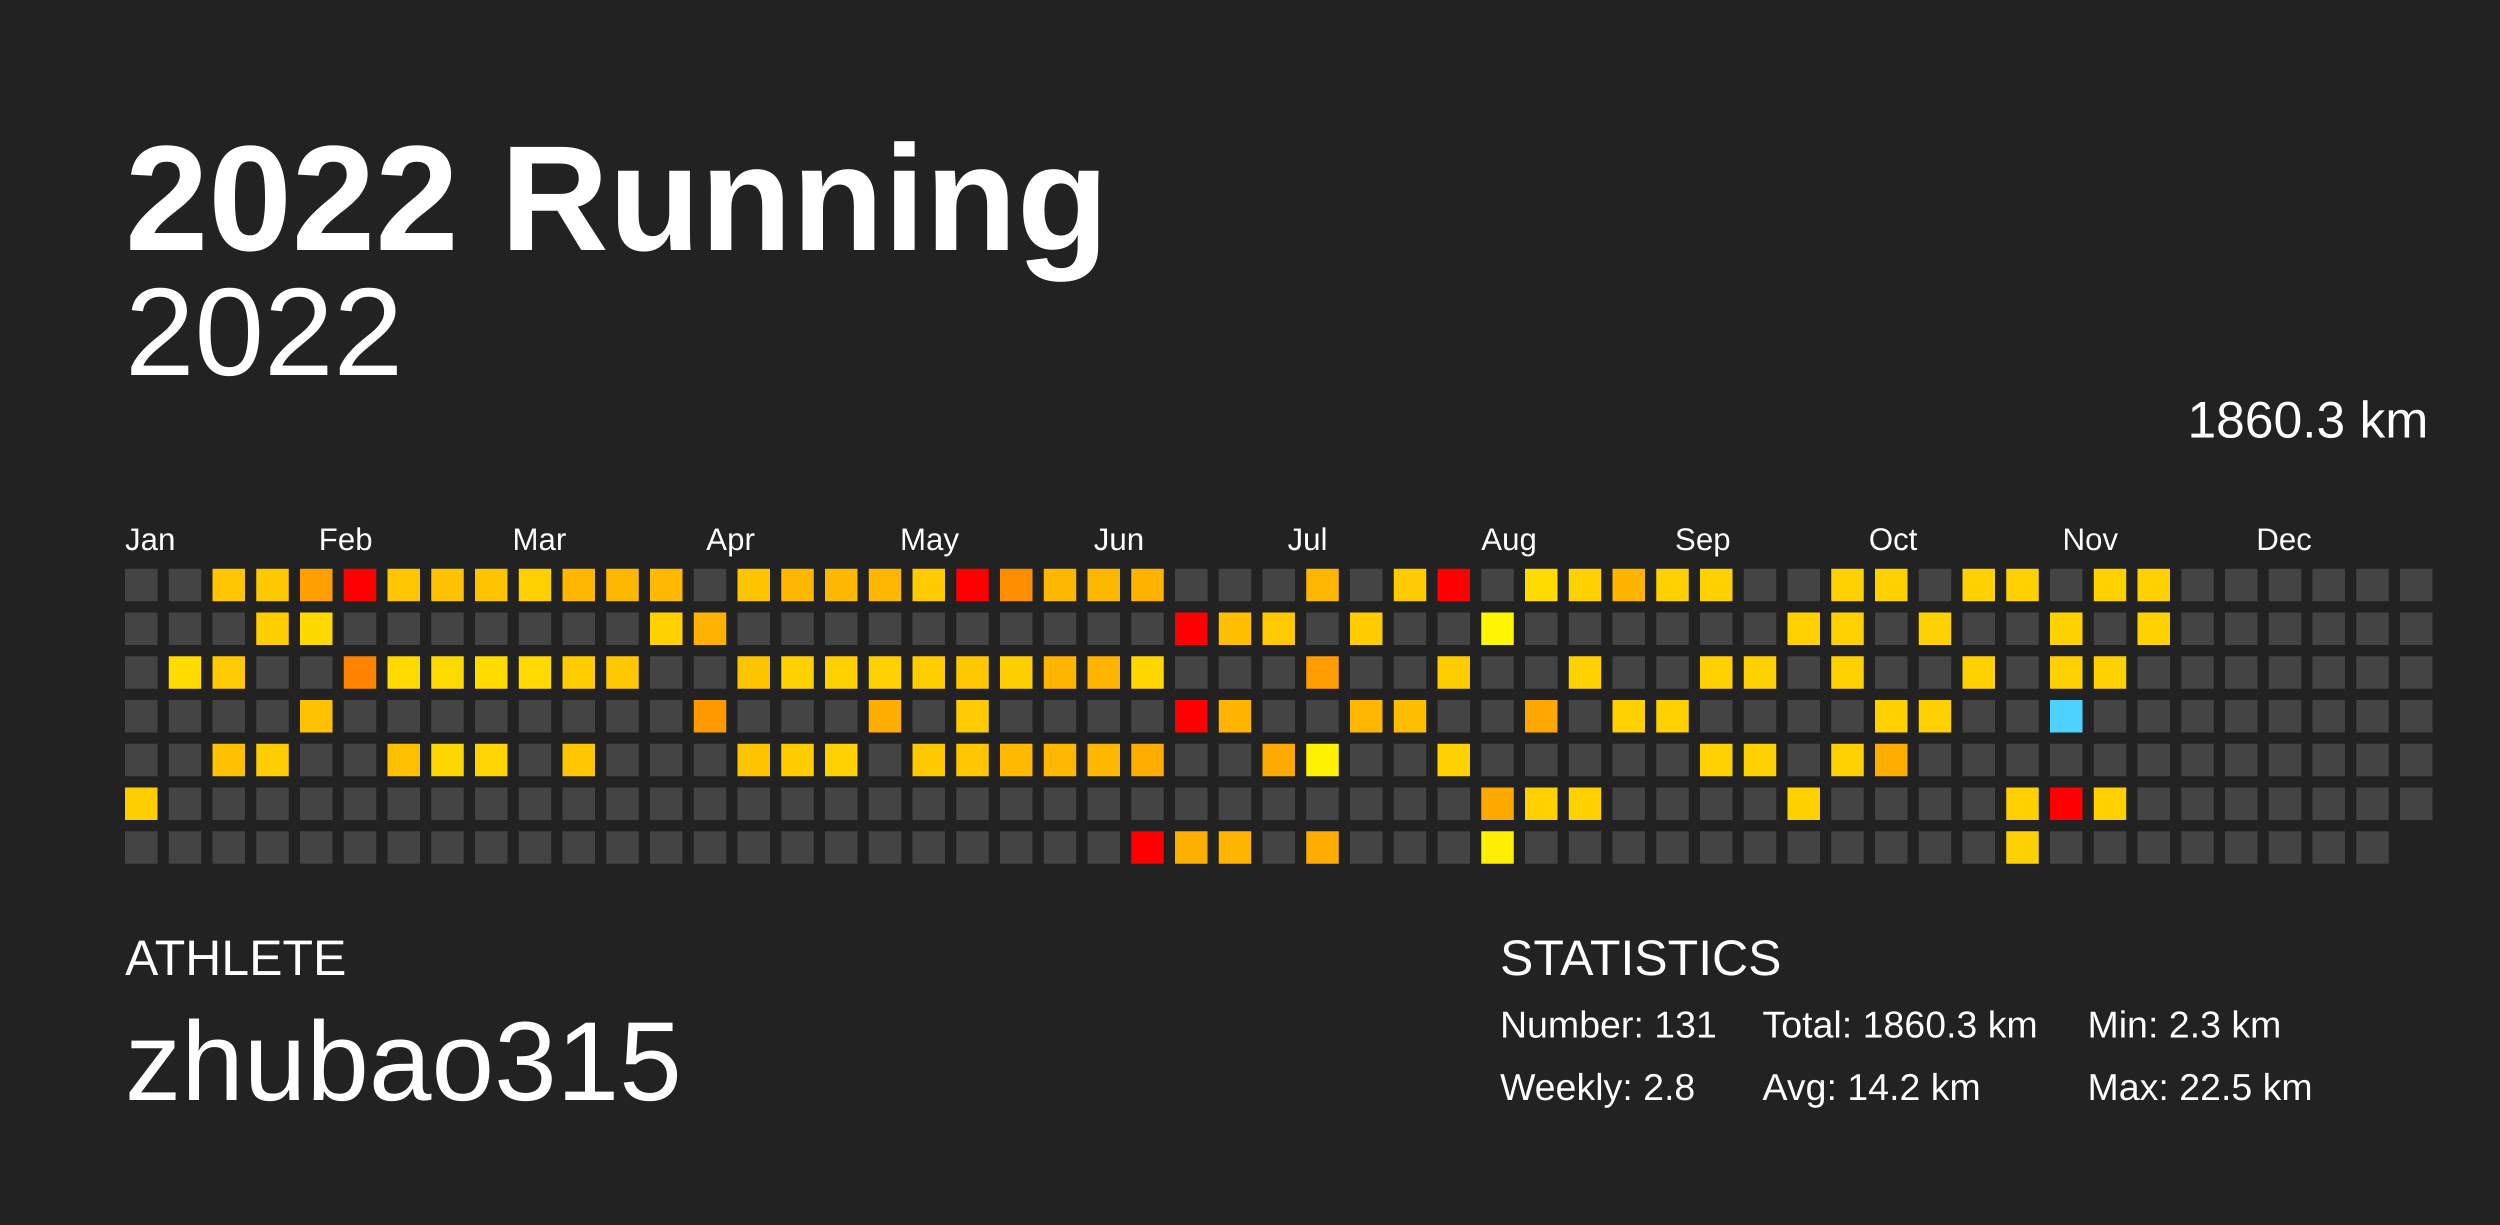
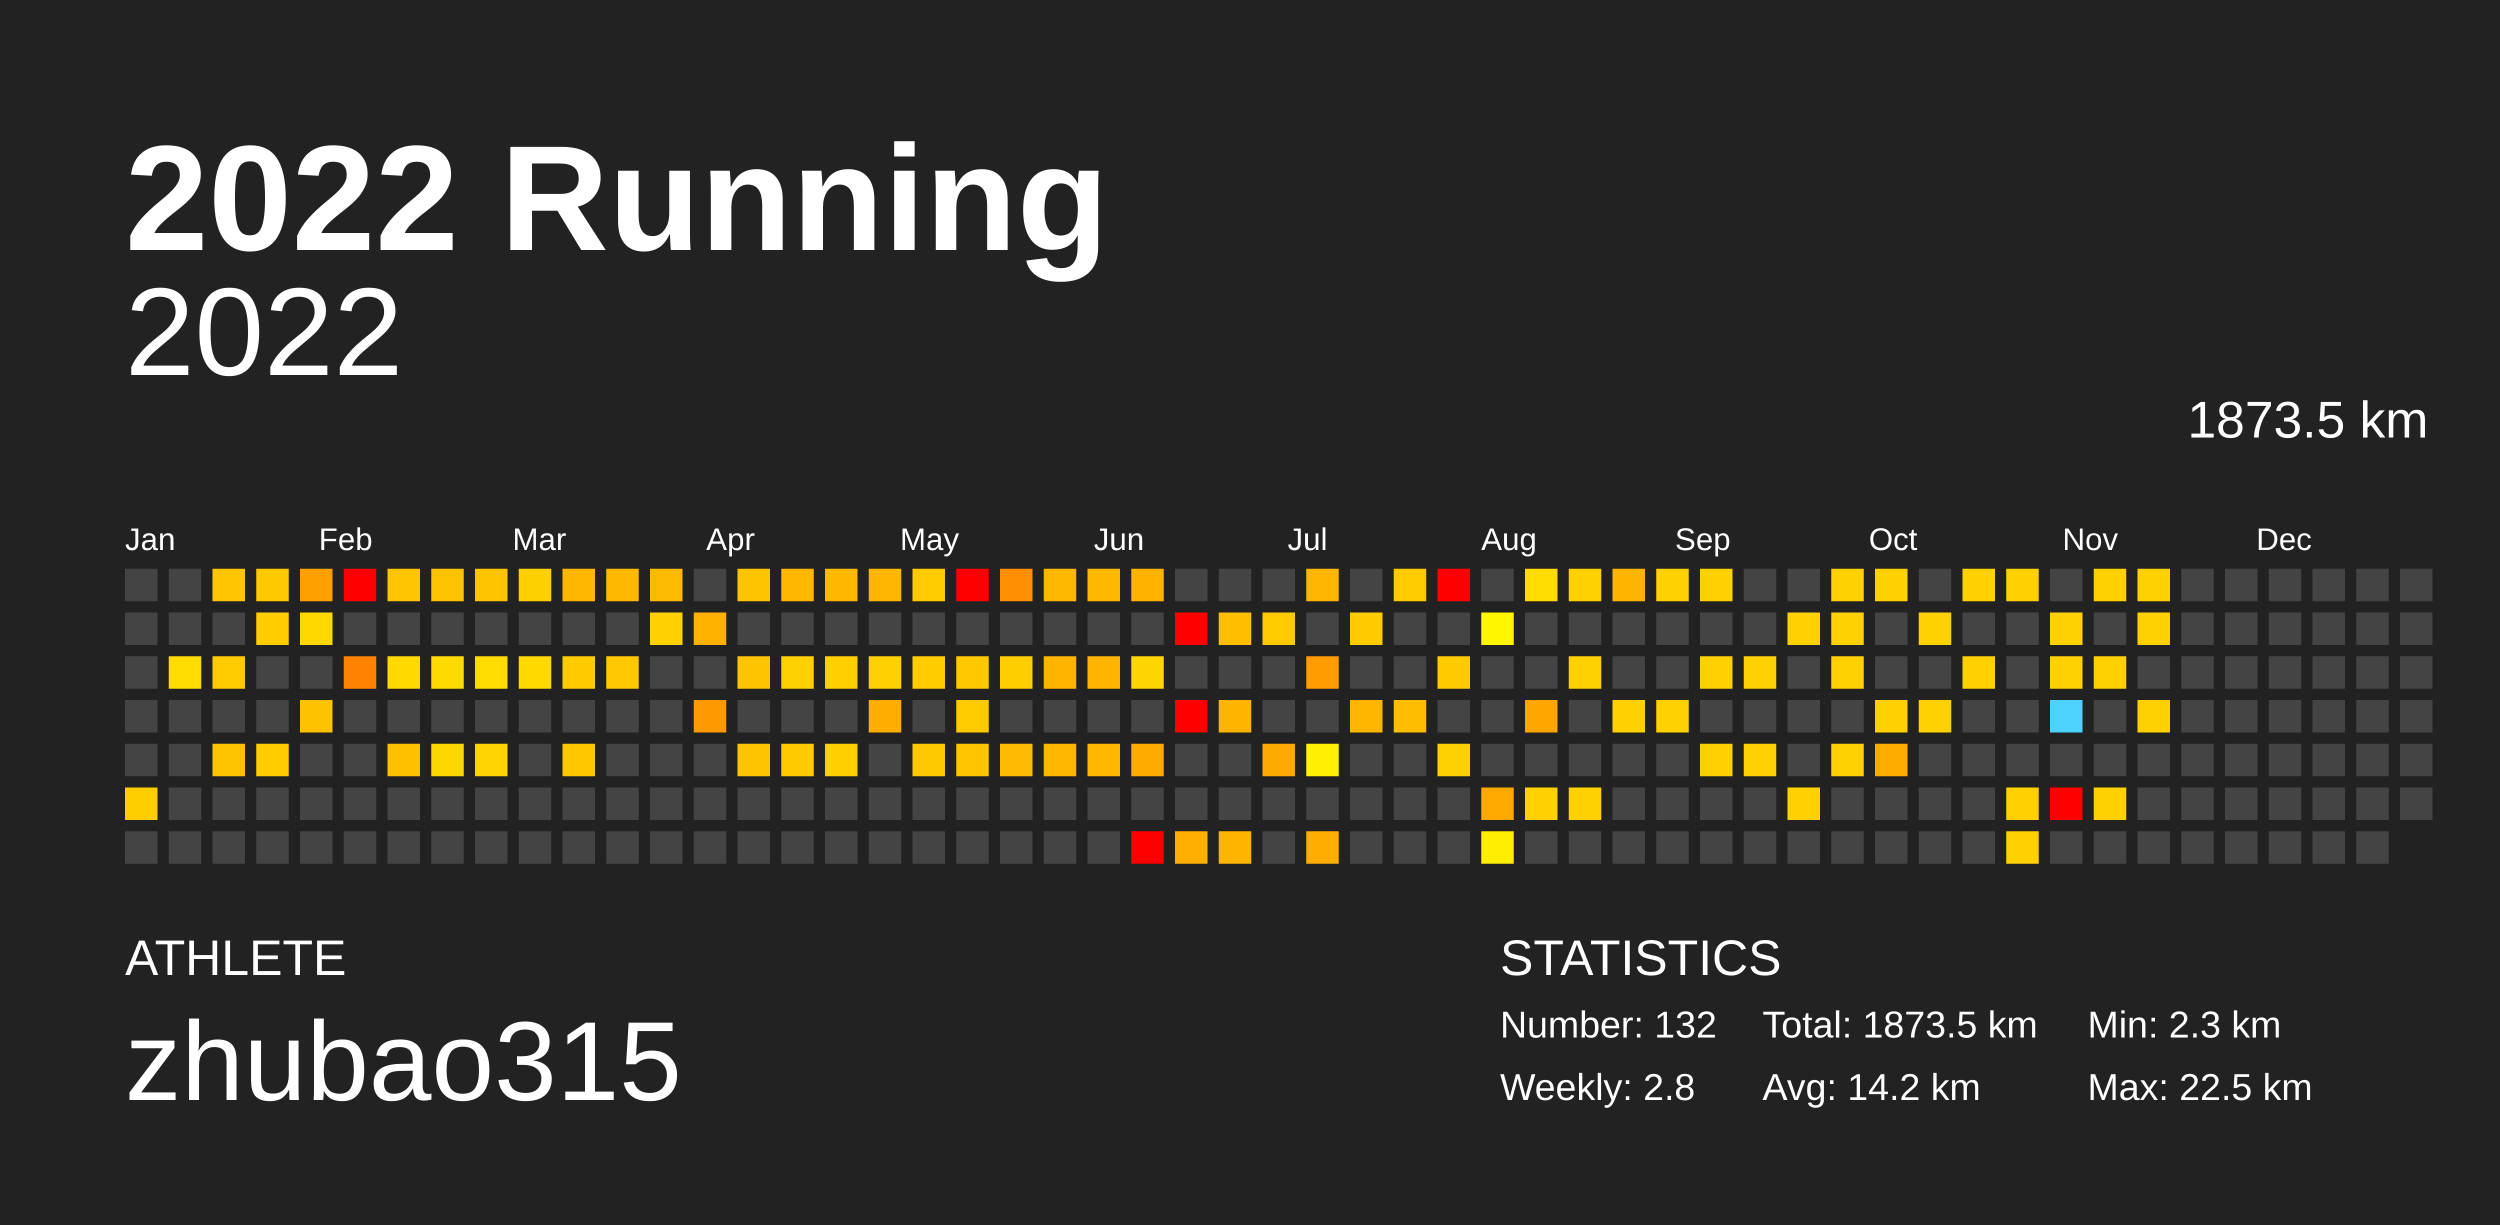
<svg xmlns="http://www.w3.org/2000/svg" baseProfile="full" height="98mm" version="1.1" viewBox="0,0,200,98" width="200mm">
  <defs />
  <rect fill="#222222" height="98" width="200" x="0" y="0" />
  <text fill="#FFFFFF" style="font-size:12px; font-family:Arial; font-weight:bold;" x="10" y="20">2022 Running</text>
  <text fill="#FFFFFF" style="font-size:4px; font-family:Arial" x="10" y="78">ATHLETE</text>
  <text fill="#FFFFFF" style="font-size:9px; font-family:Arial" x="10" y="88">zhubao315</text>
  <text fill="#FFFFFF" style="font-size:4px; font-family:Arial" x="120" y="78">STATISTICS</text>
-   <text fill="#FFFFFF" style="font-size:3px; font-family:Arial" x="120" y="83">Number: 131</text>
+   <text fill="#FFFFFF" style="font-size:3px; font-family:Arial" x="120" y="83">Number: 132</text>
  <text fill="#FFFFFF" style="font-size:3px; font-family:Arial" x="120" y="88">Weekly: 2.8</text>
-   <text fill="#FFFFFF" style="font-size:3px; font-family:Arial" x="141" y="83">Total: 1860.3 km</text>
+   <text fill="#FFFFFF" style="font-size:3px; font-family:Arial" x="141" y="83">Total: 1873.5 km</text>
  <text fill="#FFFFFF" style="font-size:3px; font-family:Arial" x="141" y="88">Avg: 14.2 km</text>
  <text fill="#FFFFFF" style="font-size:3px; font-family:Arial" x="167" y="83">Min: 2.3 km</text>
  <text fill="#FFFFFF" style="font-size:3px; font-family:Arial" x="167" y="88">Max: 22.5 km</text>
  <text alignment-baseline="hanging" fill="#FFFFFF" style="font-size:10.0px; font-family:Arial;" x="10" y="30">2022</text>
-   <text alignment-baseline="hanging" fill="#FFFFFF" style="font-size:4.125px; font-family:Arial;" x="175" y="35">1860.3 km</text>
+   <text alignment-baseline="hanging" fill="#FFFFFF" style="font-size:4.125px; font-family:Arial;" x="175" y="35">1873.5 km</text>
  <text fill="#FFFFFF" style="font-size:2.5px; font-family:Arial" x="10.0" y="44">Jan</text>
  <text fill="#FFFFFF" style="font-size:2.5px; font-family:Arial" x="25.5" y="44">Feb</text>
  <text fill="#FFFFFF" style="font-size:2.5px; font-family:Arial" x="41.0" y="44">Mar</text>
  <text fill="#FFFFFF" style="font-size:2.5px; font-family:Arial" x="56.5" y="44">Apr</text>
  <text fill="#FFFFFF" style="font-size:2.5px; font-family:Arial" x="72.0" y="44">May</text>
  <text fill="#FFFFFF" style="font-size:2.5px; font-family:Arial" x="87.5" y="44">Jun</text>
  <text fill="#FFFFFF" style="font-size:2.5px; font-family:Arial" x="103.0" y="44">Jul</text>
  <text fill="#FFFFFF" style="font-size:2.5px; font-family:Arial" x="118.5" y="44">Aug</text>
  <text fill="#FFFFFF" style="font-size:2.5px; font-family:Arial" x="134.0" y="44">Sep</text>
  <text fill="#FFFFFF" style="font-size:2.5px; font-family:Arial" x="149.5" y="44">Oct</text>
  <text fill="#FFFFFF" style="font-size:2.5px; font-family:Arial" x="165.0" y="44">Nov</text>
  <text fill="#FFFFFF" style="font-size:2.5px; font-family:Arial" x="180.5" y="44">Dec</text>
  <rect fill="#444444" height="2.6" width="2.6" x="10.0" y="45.5" />
  <rect fill="#444444" height="2.6" width="2.6" x="10.0" y="49.0" />
  <rect fill="#444444" height="2.6" width="2.6" x="10.0" y="52.5" />
  <rect fill="#444444" height="2.6" width="2.6" x="10.0" y="56.0" />
  <rect fill="#444444" height="2.6" width="2.6" x="10.0" y="59.5" />
  <rect fill="#ffce00" height="2.6" width="2.6" x="10.0" y="63.0" />
  <rect fill="#444444" height="2.6" width="2.6" x="10.0" y="66.5" />
  <rect fill="#444444" height="2.6" width="2.6" x="13.5" y="45.5" />
  <rect fill="#444444" height="2.6" width="2.6" x="13.5" y="49.0" />
  <rect fill="#ffdb00" height="2.6" width="2.6" x="13.5" y="52.5" />
  <rect fill="#444444" height="2.6" width="2.6" x="13.5" y="56.0" />
  <rect fill="#444444" height="2.6" width="2.6" x="13.5" y="59.5" />
  <rect fill="#444444" height="2.6" width="2.6" x="13.5" y="63.0" />
  <rect fill="#444444" height="2.6" width="2.6" x="13.5" y="66.5" />
  <rect fill="#ffc500" height="2.6" width="2.6" x="17.0" y="45.5" />
  <rect fill="#444444" height="2.6" width="2.6" x="17.0" y="49.0" />
  <rect fill="#ffcb00" height="2.6" width="2.6" x="17.0" y="52.5" />
  <rect fill="#444444" height="2.6" width="2.6" x="17.0" y="56.0" />
  <rect fill="#ffc200" height="2.6" width="2.6" x="17.0" y="59.5" />
  <rect fill="#444444" height="2.6" width="2.6" x="17.0" y="63.0" />
  <rect fill="#444444" height="2.6" width="2.6" x="17.0" y="66.5" />
  <rect fill="#ffc900" height="2.6" width="2.6" x="20.5" y="45.5" />
  <rect fill="#ffcd00" height="2.6" width="2.6" x="20.5" y="49.0" />
  <rect fill="#444444" height="2.6" width="2.6" x="20.5" y="52.5" />
  <rect fill="#444444" height="2.6" width="2.6" x="20.5" y="56.0" />
  <rect fill="#ffcd00" height="2.6" width="2.6" x="20.5" y="59.5" />
  <rect fill="#444444" height="2.6" width="2.6" x="20.5" y="63.0" />
  <rect fill="#444444" height="2.6" width="2.6" x="20.5" y="66.5" />
  <rect fill="#ff9f00" height="2.6" width="2.6" x="24.0" y="45.5" />
  <rect fill="#ffd800" height="2.6" width="2.6" x="24.0" y="49.0" />
  <rect fill="#444444" height="2.6" width="2.6" x="24.0" y="52.5" />
  <rect fill="#ffc100" height="2.6" width="2.6" x="24.0" y="56.0" />
  <rect fill="#444444" height="2.6" width="2.6" x="24.0" y="59.5" />
  <rect fill="#444444" height="2.6" width="2.6" x="24.0" y="63.0" />
  <rect fill="#444444" height="2.6" width="2.6" x="24.0" y="66.5" />
  <rect fill="red" height="2.6" width="2.6" x="27.5" y="45.5" />
  <rect fill="#444444" height="2.6" width="2.6" x="27.5" y="49.0" />
  <rect fill="#ff8200" height="2.6" width="2.6" x="27.5" y="52.5" />
  <rect fill="#444444" height="2.6" width="2.6" x="27.5" y="56.0" />
  <rect fill="#444444" height="2.6" width="2.6" x="27.5" y="59.5" />
  <rect fill="#444444" height="2.6" width="2.6" x="27.5" y="63.0" />
  <rect fill="#444444" height="2.6" width="2.6" x="27.5" y="66.5" />
  <rect fill="#ffc500" height="2.6" width="2.6" x="31.0" y="45.5" />
  <rect fill="#444444" height="2.6" width="2.6" x="31.0" y="49.0" />
  <rect fill="#ffd900" height="2.6" width="2.6" x="31.0" y="52.5" />
  <rect fill="#444444" height="2.6" width="2.6" x="31.0" y="56.0" />
  <rect fill="#ffc000" height="2.6" width="2.6" x="31.0" y="59.5" />
  <rect fill="#444444" height="2.6" width="2.6" x="31.0" y="63.0" />
  <rect fill="#444444" height="2.6" width="2.6" x="31.0" y="66.5" />
  <rect fill="#ffc200" height="2.6" width="2.6" x="34.5" y="45.5" />
  <rect fill="#444444" height="2.6" width="2.6" x="34.5" y="49.0" />
  <rect fill="#ffda00" height="2.6" width="2.6" x="34.5" y="52.5" />
  <rect fill="#444444" height="2.6" width="2.6" x="34.5" y="56.0" />
  <rect fill="#ffd700" height="2.6" width="2.6" x="34.5" y="59.5" />
  <rect fill="#444444" height="2.6" width="2.6" x="34.5" y="63.0" />
  <rect fill="#444444" height="2.6" width="2.6" x="34.5" y="66.5" />
  <rect fill="#ffc400" height="2.6" width="2.6" x="38.0" y="45.5" />
  <rect fill="#444444" height="2.6" width="2.6" x="38.0" y="49.0" />
  <rect fill="#ffdb00" height="2.6" width="2.6" x="38.0" y="52.5" />
  <rect fill="#444444" height="2.6" width="2.6" x="38.0" y="56.0" />
  <rect fill="#ffd400" height="2.6" width="2.6" x="38.0" y="59.5" />
  <rect fill="#444444" height="2.6" width="2.6" x="38.0" y="63.0" />
  <rect fill="#444444" height="2.6" width="2.6" x="38.0" y="66.5" />
  <rect fill="#ffd000" height="2.6" width="2.6" x="41.5" y="45.5" />
  <rect fill="#444444" height="2.6" width="2.6" x="41.5" y="49.0" />
  <rect fill="#ffd900" height="2.6" width="2.6" x="41.5" y="52.5" />
  <rect fill="#444444" height="2.6" width="2.6" x="41.5" y="56.0" />
  <rect fill="#444444" height="2.6" width="2.6" x="41.5" y="59.5" />
  <rect fill="#444444" height="2.6" width="2.6" x="41.5" y="63.0" />
  <rect fill="#444444" height="2.6" width="2.6" x="41.5" y="66.5" />
  <rect fill="#ffb700" height="2.6" width="2.6" x="45.0" y="45.5" />
  <rect fill="#444444" height="2.6" width="2.6" x="45.0" y="49.0" />
  <rect fill="#ffcc00" height="2.6" width="2.6" x="45.0" y="52.5" />
  <rect fill="#444444" height="2.6" width="2.6" x="45.0" y="56.0" />
  <rect fill="#ffc700" height="2.6" width="2.6" x="45.0" y="59.5" />
  <rect fill="#444444" height="2.6" width="2.6" x="45.0" y="63.0" />
  <rect fill="#444444" height="2.6" width="2.6" x="45.0" y="66.5" />
  <rect fill="#ffb800" height="2.6" width="2.6" x="48.5" y="45.5" />
  <rect fill="#444444" height="2.6" width="2.6" x="48.5" y="49.0" />
  <rect fill="#ffc800" height="2.6" width="2.6" x="48.5" y="52.5" />
  <rect fill="#444444" height="2.6" width="2.6" x="48.5" y="56.0" />
  <rect fill="#444444" height="2.6" width="2.6" x="48.5" y="59.5" />
  <rect fill="#444444" height="2.6" width="2.6" x="48.5" y="63.0" />
  <rect fill="#444444" height="2.6" width="2.6" x="48.5" y="66.5" />
  <rect fill="#ffb900" height="2.6" width="2.6" x="52.0" y="45.5" />
  <rect fill="#ffd100" height="2.6" width="2.6" x="52.0" y="49.0" />
  <rect fill="#444444" height="2.6" width="2.6" x="52.0" y="52.5" />
  <rect fill="#444444" height="2.6" width="2.6" x="52.0" y="56.0" />
  <rect fill="#444444" height="2.6" width="2.6" x="52.0" y="59.5" />
  <rect fill="#444444" height="2.6" width="2.6" x="52.0" y="63.0" />
  <rect fill="#444444" height="2.6" width="2.6" x="52.0" y="66.5" />
  <rect fill="#444444" height="2.6" width="2.6" x="55.5" y="45.5" />
  <rect fill="#ffb100" height="2.6" width="2.6" x="55.5" y="49.0" />
  <rect fill="#444444" height="2.6" width="2.6" x="55.5" y="52.5" />
  <rect fill="#ff9900" height="2.6" width="2.6" x="55.5" y="56.0" />
  <rect fill="#444444" height="2.6" width="2.6" x="55.5" y="59.5" />
  <rect fill="#444444" height="2.6" width="2.6" x="55.5" y="63.0" />
  <rect fill="#444444" height="2.6" width="2.6" x="55.5" y="66.5" />
  <rect fill="#ffc400" height="2.6" width="2.6" x="59.0" y="45.5" />
  <rect fill="#444444" height="2.6" width="2.6" x="59.0" y="49.0" />
  <rect fill="#ffc400" height="2.6" width="2.6" x="59.0" y="52.5" />
  <rect fill="#444444" height="2.6" width="2.6" x="59.0" y="56.0" />
  <rect fill="#ffc400" height="2.6" width="2.6" x="59.0" y="59.5" />
  <rect fill="#444444" height="2.6" width="2.6" x="59.0" y="63.0" />
  <rect fill="#444444" height="2.6" width="2.6" x="59.0" y="66.5" />
  <rect fill="#ffb700" height="2.6" width="2.6" x="62.5" y="45.5" />
  <rect fill="#444444" height="2.6" width="2.6" x="62.5" y="49.0" />
  <rect fill="#ffd100" height="2.6" width="2.6" x="62.5" y="52.5" />
  <rect fill="#444444" height="2.6" width="2.6" x="62.5" y="56.0" />
  <rect fill="#ffcc00" height="2.6" width="2.6" x="62.5" y="59.5" />
  <rect fill="#444444" height="2.6" width="2.6" x="62.5" y="63.0" />
  <rect fill="#444444" height="2.6" width="2.6" x="62.5" y="66.5" />
  <rect fill="#ffb800" height="2.6" width="2.6" x="66.0" y="45.5" />
  <rect fill="#444444" height="2.6" width="2.6" x="66.0" y="49.0" />
  <rect fill="#ffcf00" height="2.6" width="2.6" x="66.0" y="52.5" />
  <rect fill="#444444" height="2.6" width="2.6" x="66.0" y="56.0" />
  <rect fill="#ffd000" height="2.6" width="2.6" x="66.0" y="59.5" />
  <rect fill="#444444" height="2.6" width="2.6" x="66.0" y="63.0" />
  <rect fill="#444444" height="2.6" width="2.6" x="66.0" y="66.5" />
  <rect fill="#ffb600" height="2.6" width="2.6" x="69.5" y="45.5" />
  <rect fill="#444444" height="2.6" width="2.6" x="69.5" y="49.0" />
  <rect fill="#ffd100" height="2.6" width="2.6" x="69.5" y="52.5" />
  <rect fill="#ffae00" height="2.6" width="2.6" x="69.5" y="56.0" />
  <rect fill="#444444" height="2.6" width="2.6" x="69.5" y="59.5" />
  <rect fill="#444444" height="2.6" width="2.6" x="69.5" y="63.0" />
  <rect fill="#444444" height="2.6" width="2.6" x="69.5" y="66.5" />
  <rect fill="#ffca00" height="2.6" width="2.6" x="73.0" y="45.5" />
  <rect fill="#444444" height="2.6" width="2.6" x="73.0" y="49.0" />
  <rect fill="#ffcd00" height="2.6" width="2.6" x="73.0" y="52.5" />
  <rect fill="#444444" height="2.6" width="2.6" x="73.0" y="56.0" />
  <rect fill="#ffc900" height="2.6" width="2.6" x="73.0" y="59.5" />
  <rect fill="#444444" height="2.6" width="2.6" x="73.0" y="63.0" />
  <rect fill="#444444" height="2.6" width="2.6" x="73.0" y="66.5" />
  <rect fill="red" height="2.6" width="2.6" x="76.5" y="45.5" />
  <rect fill="#444444" height="2.6" width="2.6" x="76.5" y="49.0" />
  <rect fill="#ffc800" height="2.6" width="2.6" x="76.5" y="52.5" />
  <rect fill="#ffcb00" height="2.6" width="2.6" x="76.5" y="56.0" />
  <rect fill="#ffc600" height="2.6" width="2.6" x="76.5" y="59.5" />
  <rect fill="#444444" height="2.6" width="2.6" x="76.5" y="63.0" />
  <rect fill="#444444" height="2.6" width="2.6" x="76.5" y="66.5" />
  <rect fill="#ff8e00" height="2.6" width="2.6" x="80.0" y="45.5" />
  <rect fill="#444444" height="2.6" width="2.6" x="80.0" y="49.0" />
  <rect fill="#ffce00" height="2.6" width="2.6" x="80.0" y="52.5" />
  <rect fill="#444444" height="2.6" width="2.6" x="80.0" y="56.0" />
  <rect fill="#ffba00" height="2.6" width="2.6" x="80.0" y="59.5" />
  <rect fill="#444444" height="2.6" width="2.6" x="80.0" y="63.0" />
  <rect fill="#444444" height="2.6" width="2.6" x="80.0" y="66.5" />
  <rect fill="#ffb800" height="2.6" width="2.6" x="83.5" y="45.5" />
  <rect fill="#444444" height="2.6" width="2.6" x="83.5" y="49.0" />
  <rect fill="#ffb400" height="2.6" width="2.6" x="83.5" y="52.5" />
  <rect fill="#444444" height="2.6" width="2.6" x="83.5" y="56.0" />
  <rect fill="#ffb700" height="2.6" width="2.6" x="83.5" y="59.5" />
  <rect fill="#444444" height="2.6" width="2.6" x="83.5" y="63.0" />
  <rect fill="#444444" height="2.6" width="2.6" x="83.5" y="66.5" />
  <rect fill="#ffb800" height="2.6" width="2.6" x="87.0" y="45.5" />
  <rect fill="#444444" height="2.6" width="2.6" x="87.0" y="49.0" />
  <rect fill="#ffb500" height="2.6" width="2.6" x="87.0" y="52.5" />
  <rect fill="#444444" height="2.6" width="2.6" x="87.0" y="56.0" />
  <rect fill="#ffb700" height="2.6" width="2.6" x="87.0" y="59.5" />
  <rect fill="#444444" height="2.6" width="2.6" x="87.0" y="63.0" />
  <rect fill="#444444" height="2.6" width="2.6" x="87.0" y="66.5" />
  <rect fill="#ffb300" height="2.6" width="2.6" x="90.5" y="45.5" />
  <rect fill="#444444" height="2.6" width="2.6" x="90.5" y="49.0" />
  <rect fill="#ffd600" height="2.6" width="2.6" x="90.5" y="52.5" />
  <rect fill="#444444" height="2.6" width="2.6" x="90.5" y="56.0" />
  <rect fill="#ffab00" height="2.6" width="2.6" x="90.5" y="59.5" />
  <rect fill="#444444" height="2.6" width="2.6" x="90.5" y="63.0" />
  <rect fill="red" height="2.6" width="2.6" x="90.5" y="66.5" />
  <rect fill="#444444" height="2.6" width="2.6" x="94.0" y="45.5" />
  <rect fill="red" height="2.6" width="2.6" x="94.0" y="49.0" />
  <rect fill="#444444" height="2.6" width="2.6" x="94.0" y="52.5" />
  <rect fill="red" height="2.6" width="2.6" x="94.0" y="56.0" />
  <rect fill="#444444" height="2.6" width="2.6" x="94.0" y="59.5" />
  <rect fill="#444444" height="2.6" width="2.6" x="94.0" y="63.0" />
  <rect fill="#ffaf00" height="2.6" width="2.6" x="94.0" y="66.5" />
  <rect fill="#444444" height="2.6" width="2.6" x="97.5" y="45.5" />
  <rect fill="#ffbe00" height="2.6" width="2.6" x="97.5" y="49.0" />
  <rect fill="#444444" height="2.6" width="2.6" x="97.5" y="52.5" />
  <rect fill="#ffb500" height="2.6" width="2.6" x="97.5" y="56.0" />
  <rect fill="#444444" height="2.6" width="2.6" x="97.5" y="59.5" />
  <rect fill="#444444" height="2.6" width="2.6" x="97.5" y="63.0" />
  <rect fill="#ffb500" height="2.6" width="2.6" x="97.5" y="66.5" />
  <rect fill="#444444" height="2.6" width="2.6" x="101.0" y="45.5" />
  <rect fill="#ffca00" height="2.6" width="2.6" x="101.0" y="49.0" />
  <rect fill="#444444" height="2.6" width="2.6" x="101.0" y="52.5" />
  <rect fill="#444444" height="2.6" width="2.6" x="101.0" y="56.0" />
  <rect fill="#ffaa00" height="2.6" width="2.6" x="101.0" y="59.5" />
  <rect fill="#444444" height="2.6" width="2.6" x="101.0" y="63.0" />
  <rect fill="#444444" height="2.6" width="2.6" x="101.0" y="66.5" />
  <rect fill="#ffb600" height="2.6" width="2.6" x="104.5" y="45.5" />
  <rect fill="#444444" height="2.6" width="2.6" x="104.5" y="49.0" />
  <rect fill="#ff9c00" height="2.6" width="2.6" x="104.5" y="52.5" />
  <rect fill="#444444" height="2.6" width="2.6" x="104.5" y="56.0" />
  <rect fill="#fff100" height="2.6" width="2.6" x="104.5" y="59.5" />
  <rect fill="#444444" height="2.6" width="2.6" x="104.5" y="63.0" />
  <rect fill="#ffad00" height="2.6" width="2.6" x="104.5" y="66.5" />
  <rect fill="#444444" height="2.6" width="2.6" x="108.0" y="45.5" />
  <rect fill="#ffcc00" height="2.6" width="2.6" x="108.0" y="49.0" />
  <rect fill="#444444" height="2.6" width="2.6" x="108.0" y="52.5" />
  <rect fill="#ffb600" height="2.6" width="2.6" x="108.0" y="56.0" />
  <rect fill="#444444" height="2.6" width="2.6" x="108.0" y="59.5" />
  <rect fill="#444444" height="2.6" width="2.6" x="108.0" y="63.0" />
  <rect fill="#444444" height="2.6" width="2.6" x="108.0" y="66.5" />
  <rect fill="#ffcb00" height="2.6" width="2.6" x="111.5" y="45.5" />
  <rect fill="#444444" height="2.6" width="2.6" x="111.5" y="49.0" />
  <rect fill="#444444" height="2.6" width="2.6" x="111.5" y="52.5" />
  <rect fill="#ffbd00" height="2.6" width="2.6" x="111.5" y="56.0" />
  <rect fill="#444444" height="2.6" width="2.6" x="111.5" y="59.5" />
  <rect fill="#444444" height="2.6" width="2.6" x="111.5" y="63.0" />
  <rect fill="#444444" height="2.6" width="2.6" x="111.5" y="66.5" />
  <rect fill="red" height="2.6" width="2.6" x="115.0" y="45.5" />
  <rect fill="#444444" height="2.6" width="2.6" x="115.0" y="49.0" />
  <rect fill="#ffcc00" height="2.6" width="2.6" x="115.0" y="52.5" />
  <rect fill="#444444" height="2.6" width="2.6" x="115.0" y="56.0" />
  <rect fill="#ffd100" height="2.6" width="2.6" x="115.0" y="59.5" />
  <rect fill="#444444" height="2.6" width="2.6" x="115.0" y="63.0" />
  <rect fill="#444444" height="2.6" width="2.6" x="115.0" y="66.5" />
  <rect fill="#444444" height="2.6" width="2.6" x="118.5" y="45.5" />
  <rect fill="#fff600" height="2.6" width="2.6" x="118.5" y="49.0" />
  <rect fill="#444444" height="2.6" width="2.6" x="118.5" y="52.5" />
  <rect fill="#444444" height="2.6" width="2.6" x="118.5" y="56.0" />
  <rect fill="#444444" height="2.6" width="2.6" x="118.5" y="59.5" />
  <rect fill="#ffa900" height="2.6" width="2.6" x="118.5" y="63.0" />
  <rect fill="#ffee00" height="2.6" width="2.6" x="118.5" y="66.5" />
  <rect fill="#ffdb00" height="2.6" width="2.6" x="122.0" y="45.5" />
  <rect fill="#444444" height="2.6" width="2.6" x="122.0" y="49.0" />
  <rect fill="#444444" height="2.6" width="2.6" x="122.0" y="52.5" />
  <rect fill="#ffa600" height="2.6" width="2.6" x="122.0" y="56.0" />
  <rect fill="#444444" height="2.6" width="2.6" x="122.0" y="59.5" />
  <rect fill="#ffd100" height="2.6" width="2.6" x="122.0" y="63.0" />
  <rect fill="#444444" height="2.6" width="2.6" x="122.0" y="66.5" />
  <rect fill="#ffd100" height="2.6" width="2.6" x="125.5" y="45.5" />
  <rect fill="#444444" height="2.6" width="2.6" x="125.5" y="49.0" />
  <rect fill="#ffd100" height="2.6" width="2.6" x="125.5" y="52.5" />
  <rect fill="#444444" height="2.6" width="2.6" x="125.5" y="56.0" />
  <rect fill="#444444" height="2.6" width="2.6" x="125.5" y="59.5" />
  <rect fill="#ffd100" height="2.6" width="2.6" x="125.5" y="63.0" />
  <rect fill="#444444" height="2.6" width="2.6" x="125.5" y="66.5" />
  <rect fill="#ffb500" height="2.6" width="2.6" x="129.0" y="45.5" />
  <rect fill="#444444" height="2.6" width="2.6" x="129.0" y="49.0" />
  <rect fill="#444444" height="2.6" width="2.6" x="129.0" y="52.5" />
  <rect fill="#ffd100" height="2.6" width="2.6" x="129.0" y="56.0" />
  <rect fill="#444444" height="2.6" width="2.6" x="129.0" y="59.5" />
  <rect fill="#444444" height="2.6" width="2.6" x="129.0" y="63.0" />
  <rect fill="#444444" height="2.6" width="2.6" x="129.0" y="66.5" />
  <rect fill="#ffd100" height="2.6" width="2.6" x="132.5" y="45.5" />
  <rect fill="#444444" height="2.6" width="2.6" x="132.5" y="49.0" />
  <rect fill="#444444" height="2.6" width="2.6" x="132.5" y="52.5" />
  <rect fill="#ffd100" height="2.6" width="2.6" x="132.5" y="56.0" />
  <rect fill="#444444" height="2.6" width="2.6" x="132.5" y="59.5" />
  <rect fill="#444444" height="2.6" width="2.6" x="132.5" y="63.0" />
  <rect fill="#444444" height="2.6" width="2.6" x="132.5" y="66.5" />
  <rect fill="#ffd100" height="2.6" width="2.6" x="136.0" y="45.5" />
  <rect fill="#444444" height="2.6" width="2.6" x="136.0" y="49.0" />
  <rect fill="#ffd100" height="2.6" width="2.6" x="136.0" y="52.5" />
  <rect fill="#444444" height="2.6" width="2.6" x="136.0" y="56.0" />
  <rect fill="#ffd100" height="2.6" width="2.6" x="136.0" y="59.5" />
  <rect fill="#444444" height="2.6" width="2.6" x="136.0" y="63.0" />
  <rect fill="#444444" height="2.6" width="2.6" x="136.0" y="66.5" />
  <rect fill="#444444" height="2.6" width="2.6" x="139.5" y="45.5" />
  <rect fill="#444444" height="2.6" width="2.6" x="139.5" y="49.0" />
  <rect fill="#ffd100" height="2.6" width="2.6" x="139.5" y="52.5" />
  <rect fill="#444444" height="2.6" width="2.6" x="139.5" y="56.0" />
  <rect fill="#ffd100" height="2.6" width="2.6" x="139.5" y="59.5" />
  <rect fill="#444444" height="2.6" width="2.6" x="139.5" y="63.0" />
  <rect fill="#444444" height="2.6" width="2.6" x="139.5" y="66.5" />
  <rect fill="#444444" height="2.6" width="2.6" x="143.0" y="45.5" />
  <rect fill="#ffd100" height="2.6" width="2.6" x="143.0" y="49.0" />
  <rect fill="#444444" height="2.6" width="2.6" x="143.0" y="52.5" />
  <rect fill="#444444" height="2.6" width="2.6" x="143.0" y="56.0" />
  <rect fill="#444444" height="2.6" width="2.6" x="143.0" y="59.5" />
  <rect fill="#ffd100" height="2.6" width="2.6" x="143.0" y="63.0" />
  <rect fill="#444444" height="2.6" width="2.6" x="143.0" y="66.5" />
  <rect fill="#ffd100" height="2.6" width="2.6" x="146.5" y="45.5" />
  <rect fill="#ffd100" height="2.6" width="2.6" x="146.5" y="49.0" />
  <rect fill="#ffd100" height="2.6" width="2.6" x="146.5" y="52.5" />
  <rect fill="#444444" height="2.6" width="2.6" x="146.5" y="56.0" />
  <rect fill="#ffd100" height="2.6" width="2.6" x="146.5" y="59.5" />
  <rect fill="#444444" height="2.6" width="2.6" x="146.5" y="63.0" />
  <rect fill="#444444" height="2.6" width="2.6" x="146.5" y="66.5" />
  <rect fill="#ffd100" height="2.6" width="2.6" x="150.0" y="45.5" />
  <rect fill="#444444" height="2.6" width="2.6" x="150.0" y="49.0" />
  <rect fill="#444444" height="2.6" width="2.6" x="150.0" y="52.5" />
  <rect fill="#ffd100" height="2.6" width="2.6" x="150.0" y="56.0" />
  <rect fill="#ffac00" height="2.6" width="2.6" x="150.0" y="59.5" />
  <rect fill="#444444" height="2.6" width="2.6" x="150.0" y="63.0" />
  <rect fill="#444444" height="2.6" width="2.6" x="150.0" y="66.5" />
  <rect fill="#444444" height="2.6" width="2.6" x="153.5" y="45.5" />
  <rect fill="#ffd100" height="2.6" width="2.6" x="153.5" y="49.0" />
  <rect fill="#444444" height="2.6" width="2.6" x="153.5" y="52.5" />
  <rect fill="#ffd100" height="2.6" width="2.6" x="153.5" y="56.0" />
  <rect fill="#444444" height="2.6" width="2.6" x="153.5" y="59.5" />
  <rect fill="#444444" height="2.6" width="2.6" x="153.5" y="63.0" />
  <rect fill="#444444" height="2.6" width="2.6" x="153.5" y="66.5" />
  <rect fill="#ffd100" height="2.6" width="2.6" x="157.0" y="45.5" />
  <rect fill="#444444" height="2.6" width="2.6" x="157.0" y="49.0" />
  <rect fill="#ffd100" height="2.6" width="2.6" x="157.0" y="52.5" />
  <rect fill="#444444" height="2.6" width="2.6" x="157.0" y="56.0" />
  <rect fill="#444444" height="2.6" width="2.6" x="157.0" y="59.5" />
  <rect fill="#444444" height="2.6" width="2.6" x="157.0" y="63.0" />
  <rect fill="#444444" height="2.6" width="2.6" x="157.0" y="66.5" />
  <rect fill="#ffd100" height="2.6" width="2.6" x="160.5" y="45.5" />
  <rect fill="#444444" height="2.6" width="2.6" x="160.5" y="49.0" />
  <rect fill="#444444" height="2.6" width="2.6" x="160.5" y="52.5" />
  <rect fill="#444444" height="2.6" width="2.6" x="160.5" y="56.0" />
  <rect fill="#444444" height="2.6" width="2.6" x="160.5" y="59.5" />
  <rect fill="#ffd100" height="2.6" width="2.6" x="160.5" y="63.0" />
  <rect fill="#ffd100" height="2.6" width="2.6" x="160.5" y="66.5" />
  <rect fill="#444444" height="2.6" width="2.6" x="164.0" y="45.5" />
  <rect fill="#ffd100" height="2.6" width="2.6" x="164.0" y="49.0" />
  <rect fill="#ffd100" height="2.6" width="2.6" x="164.0" y="52.5" />
  <rect fill="#4dd2ff" height="2.6" width="2.6" x="164.0" y="56.0" />
  <rect fill="#444444" height="2.6" width="2.6" x="164.0" y="59.5" />
  <rect fill="red" height="2.6" width="2.6" x="164.0" y="63.0" />
  <rect fill="#444444" height="2.6" width="2.6" x="164.0" y="66.5" />
  <rect fill="#ffd100" height="2.6" width="2.6" x="167.5" y="45.5" />
  <rect fill="#444444" height="2.6" width="2.6" x="167.5" y="49.0" />
  <rect fill="#ffd100" height="2.6" width="2.6" x="167.5" y="52.5" />
  <rect fill="#444444" height="2.6" width="2.6" x="167.5" y="56.0" />
  <rect fill="#444444" height="2.6" width="2.6" x="167.5" y="59.5" />
  <rect fill="#ffd100" height="2.6" width="2.6" x="167.5" y="63.0" />
  <rect fill="#444444" height="2.6" width="2.6" x="167.5" y="66.5" />
  <rect fill="#ffd100" height="2.6" width="2.6" x="171.0" y="45.5" />
  <rect fill="#ffd100" height="2.6" width="2.6" x="171.0" y="49.0" />
  <rect fill="#444444" height="2.6" width="2.6" x="171.0" y="52.5" />
-   <rect fill="#444444" height="2.6" width="2.6" x="171.0" y="56.0" />
+   <rect fill="#ffd100" height="2.6" width="2.6" x="171.0" y="56.0" />
  <rect fill="#444444" height="2.6" width="2.6" x="171.0" y="59.5" />
  <rect fill="#444444" height="2.6" width="2.6" x="171.0" y="63.0" />
  <rect fill="#444444" height="2.6" width="2.6" x="171.0" y="66.5" />
  <rect fill="#444444" height="2.6" width="2.6" x="174.5" y="45.5" />
  <rect fill="#444444" height="2.6" width="2.6" x="174.5" y="49.0" />
  <rect fill="#444444" height="2.6" width="2.6" x="174.5" y="52.5" />
  <rect fill="#444444" height="2.6" width="2.6" x="174.5" y="56.0" />
  <rect fill="#444444" height="2.6" width="2.6" x="174.5" y="59.5" />
  <rect fill="#444444" height="2.6" width="2.6" x="174.5" y="63.0" />
  <rect fill="#444444" height="2.6" width="2.6" x="174.5" y="66.5" />
  <rect fill="#444444" height="2.6" width="2.6" x="178.0" y="45.5" />
  <rect fill="#444444" height="2.6" width="2.6" x="178.0" y="49.0" />
  <rect fill="#444444" height="2.6" width="2.6" x="178.0" y="52.5" />
  <rect fill="#444444" height="2.6" width="2.6" x="178.0" y="56.0" />
  <rect fill="#444444" height="2.6" width="2.6" x="178.0" y="59.5" />
  <rect fill="#444444" height="2.6" width="2.6" x="178.0" y="63.0" />
  <rect fill="#444444" height="2.6" width="2.6" x="178.0" y="66.5" />
  <rect fill="#444444" height="2.6" width="2.6" x="181.5" y="45.5" />
  <rect fill="#444444" height="2.6" width="2.6" x="181.5" y="49.0" />
  <rect fill="#444444" height="2.6" width="2.6" x="181.5" y="52.5" />
  <rect fill="#444444" height="2.6" width="2.6" x="181.5" y="56.0" />
  <rect fill="#444444" height="2.6" width="2.6" x="181.5" y="59.5" />
  <rect fill="#444444" height="2.6" width="2.6" x="181.5" y="63.0" />
  <rect fill="#444444" height="2.6" width="2.6" x="181.5" y="66.5" />
  <rect fill="#444444" height="2.6" width="2.6" x="185.0" y="45.5" />
  <rect fill="#444444" height="2.6" width="2.6" x="185.0" y="49.0" />
  <rect fill="#444444" height="2.6" width="2.6" x="185.0" y="52.5" />
  <rect fill="#444444" height="2.6" width="2.6" x="185.0" y="56.0" />
  <rect fill="#444444" height="2.6" width="2.6" x="185.0" y="59.5" />
  <rect fill="#444444" height="2.6" width="2.6" x="185.0" y="63.0" />
  <rect fill="#444444" height="2.6" width="2.6" x="185.0" y="66.5" />
  <rect fill="#444444" height="2.6" width="2.6" x="188.5" y="45.5" />
  <rect fill="#444444" height="2.6" width="2.6" x="188.5" y="49.0" />
  <rect fill="#444444" height="2.6" width="2.6" x="188.5" y="52.5" />
  <rect fill="#444444" height="2.6" width="2.6" x="188.5" y="56.0" />
  <rect fill="#444444" height="2.6" width="2.6" x="188.5" y="59.5" />
  <rect fill="#444444" height="2.6" width="2.6" x="188.5" y="63.0" />
  <rect fill="#444444" height="2.6" width="2.6" x="188.5" y="66.5" />
  <rect fill="#444444" height="2.6" width="2.6" x="192.0" y="45.5" />
  <rect fill="#444444" height="2.6" width="2.6" x="192.0" y="49.0" />
  <rect fill="#444444" height="2.6" width="2.6" x="192.0" y="52.5" />
  <rect fill="#444444" height="2.6" width="2.6" x="192.0" y="56.0" />
  <rect fill="#444444" height="2.6" width="2.6" x="192.0" y="59.5" />
  <rect fill="#444444" height="2.6" width="2.6" x="192.0" y="63.0" />
</svg>
